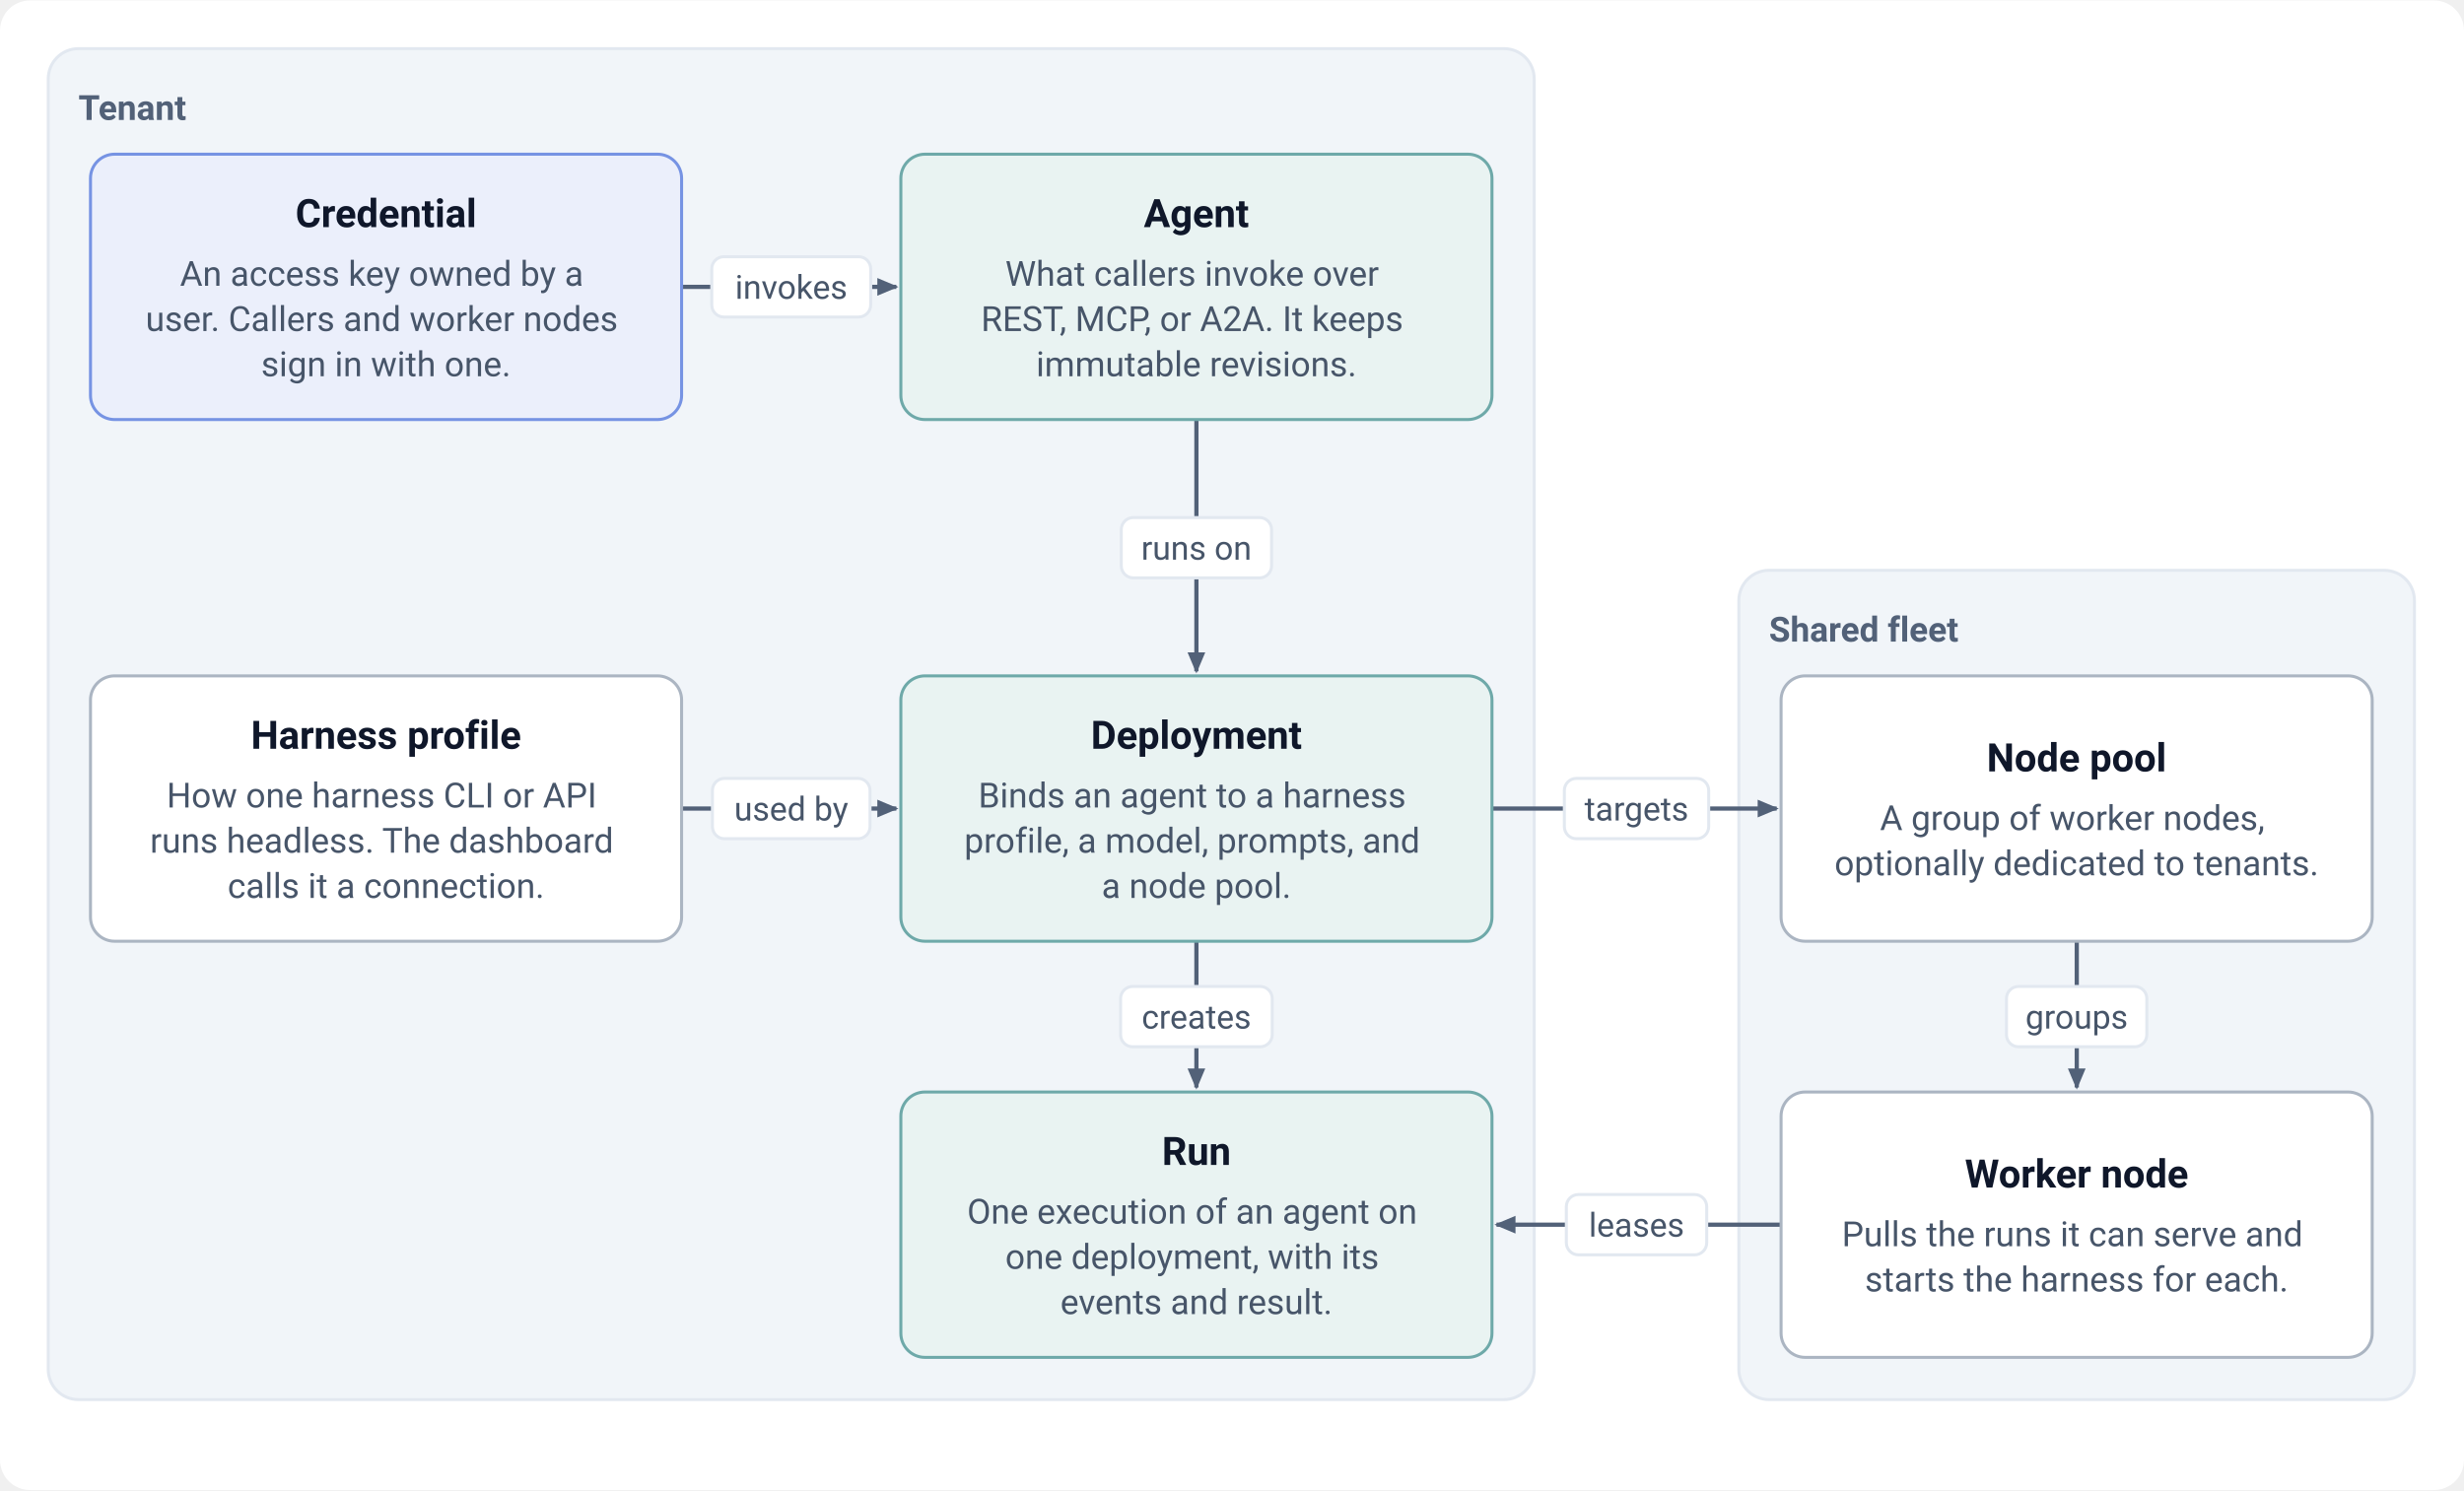
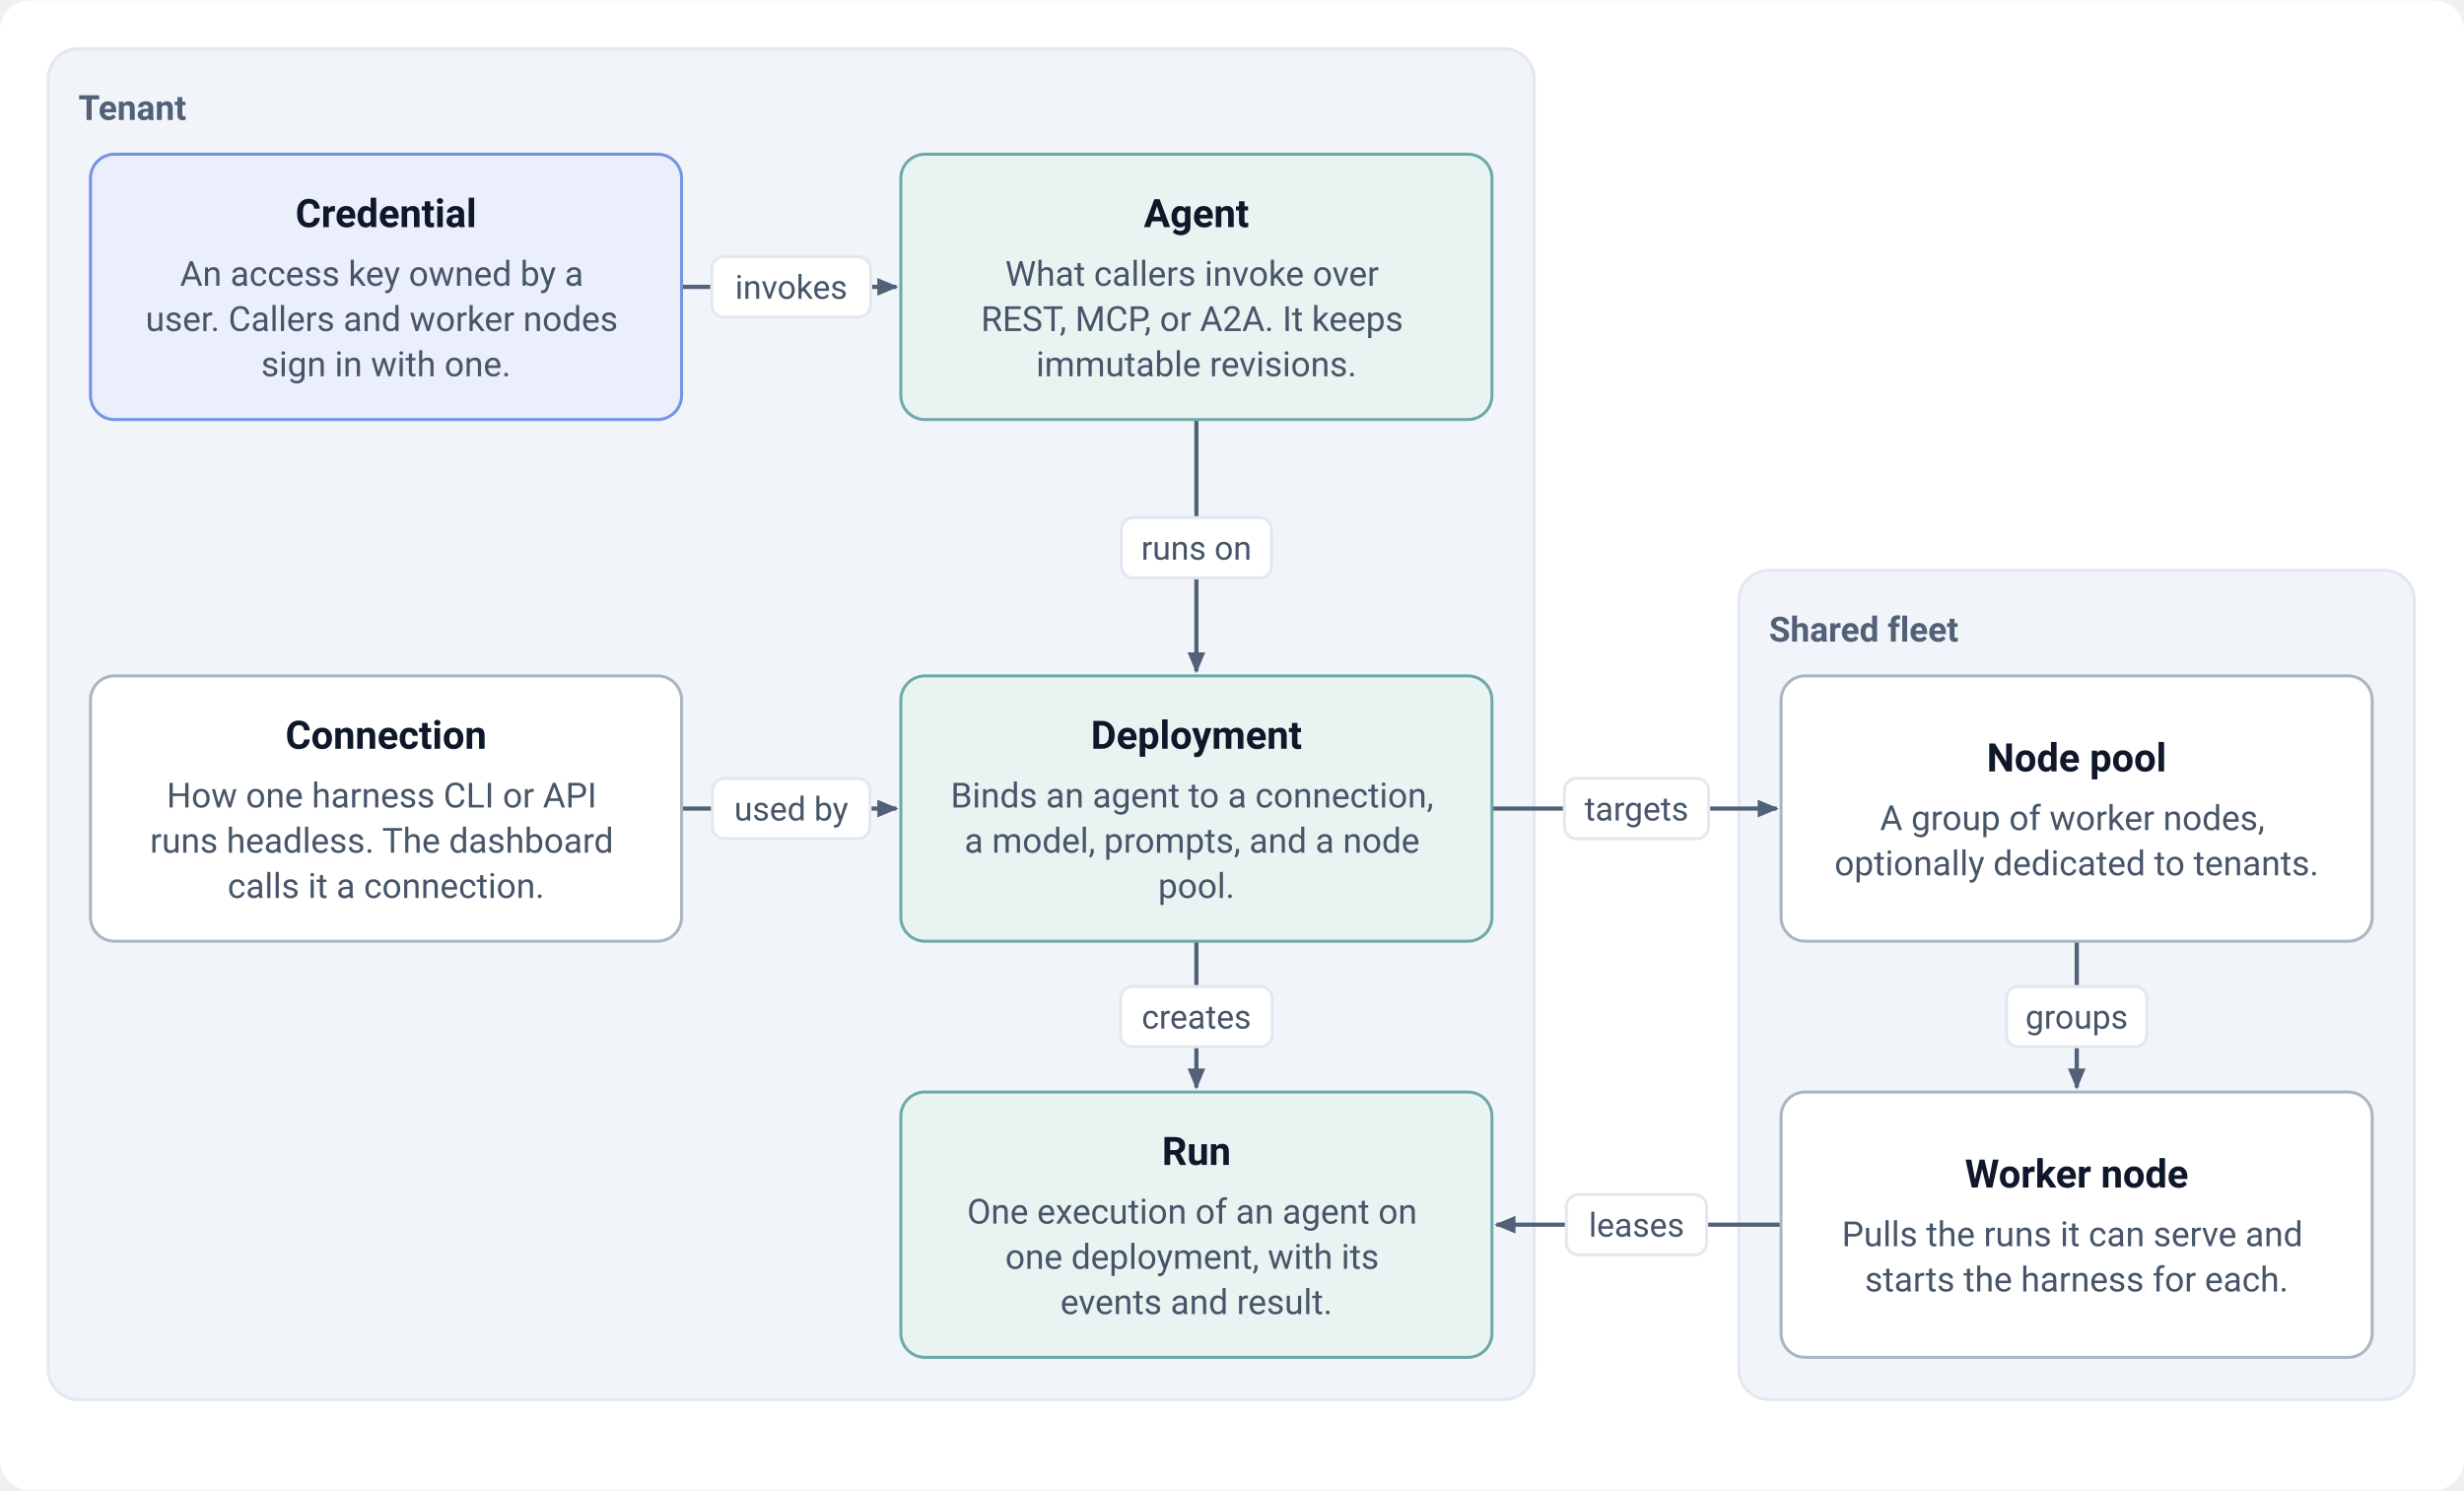
<svg xmlns="http://www.w3.org/2000/svg" width="816.56" height="494" class="lg-svg" viewBox="0 0 817 494" role="group" aria-labelledby="lg-runtime-title" aria-describedby="lg-runtime-desc" direction="ltr" data-dir="ltr" data-diagram="runtime">
  <style>.lg-svg{font-family:-apple-system,BlinkMacSystemFont,'Segoe UI',Roboto,'Helvetica Neue','Noto Sans',sans-serif}.lg-group-label{font-size:11.5px;font-weight:600}.lg-box-bg{stroke-width:1}.lg-box-title{font-size:13px;font-weight:600}.lg-box-body{font-size:11.5px}.lg-box-code{font-size:10.5px;font-family:'SFMono-Regular',ui-monospace,Menlo,Consolas,monospace}.lg-arrow path{fill:none;stroke-width:1.4}.lg-arrow--dashed path{stroke-dasharray:5 4}.lg-arrowhead{stroke:none}.lg-arrow-label text{font-size:11px}.lg-bg{fill:#ffffff}.lg-group rect{fill:#f1f5f9;stroke:#e2e8f0}.lg-group-label{fill:#526178}.lg-box-bg{fill:#ffffff;stroke:#abb5c2}.lg-box--core .lg-box-bg{fill:#e9f3f2;stroke:#6ea9a9}.lg-box--actor .lg-box-bg{fill:#ebeffb;stroke:#7693e3}.lg-box--check .lg-box-bg{fill:#f5eee9;stroke:#b68c74}.lg-box--stop .lg-box-bg{fill:#f9ebeb;stroke:#cb787b}.lg-box-title{fill:#0f172a}.lg-box-body{fill:#475569}.lg-box-code{fill:#526178}.lg-arrow path{stroke:#526178}.lg-arrowhead{fill:#526178}.lg-arrow-label rect{fill:#ffffff;stroke:#e2e8f0}.lg-arrow-label text{fill:#475569}@media (prefers-color-scheme: dark){.lg-bg{fill:#111a2c}.lg-group rect{fill:#1a243a;stroke:#1f2b44}.lg-group-label{fill:#9aaac1}.lg-box-bg{fill:#111a2c;stroke:#4e5b74}.lg-box--core .lg-box-bg{fill:#142b39;stroke:#278888}.lg-box--actor .lg-box-bg{fill:#18273f;stroke:#436ea8}.lg-box--check .lg-box-bg{fill:#26292b;stroke:#987c32}.lg-box--stop .lg-box-bg{fill:#262232;stroke:#96525d}.lg-box-title{fill:#e2e8f0}.lg-box-body{fill:#cbd5e1}.lg-box-code{fill:#9aaac1}.lg-arrow path{stroke:#9aaac1}.lg-arrowhead{fill:#9aaac1}.lg-arrow-label rect{fill:#111a2c;stroke:#1f2b44}.lg-arrow-label text{fill:#cbd5e1}}</style>
  <defs>
    <marker id="lg-runtime-head" viewBox="0 0 10 10" refX="9" refY="5" markerWidth="7" markerHeight="7" orient="auto-start-reverse" markerUnits="userSpaceOnUse">
      <path class="lg-arrowhead" d="M0,0.8 L10,5 L0,9.2 z" />
    </marker>
  </defs>
  <rect class="lg-bg" x="0" y="0" width="817" height="494" rx="10" ry="10" />
  <g class="lg-group" data-group="tenant">
    <rect x="16" y="16" width="492.7" height="448" rx="10" ry="10" />
    <text class="lg-group-label" text-anchor="start">
      <tspan x="26" y="39.64">Tenant</tspan>
    </text>
  </g>
  <g class="lg-group" data-group="fleet">
    <rect x="576.56" y="189" width="224" height="275" rx="10" ry="10" />
    <text class="lg-group-label" text-anchor="start">
      <tspan x="586.56" y="212.64">Shared fleet</tspan>
    </text>
  </g>
  <g class="lg-arrow" data-arrow="invokes">
    <path d="M226,95 L297.2,95" marker-end="url(#lg-runtime-head)" />
    <g class="lg-arrow-label">
      <rect x="236" y="85" width="52.7" height="20" rx="4" ry="4" />
      <text text-anchor="middle">
        <tspan x="262.35" y="98.96">invokes</tspan>
      </text>
    </g>
  </g>
  <g class="lg-arrow" data-arrow="runsOn">
    <path d="M396.7,139 L396.7,222.5" marker-end="url(#lg-runtime-head)" />
    <g class="lg-arrow-label">
      <rect x="371.78" y="171.5" width="49.84" height="20" rx="4" ry="4" />
      <text text-anchor="middle">
        <tspan x="396.7" y="185.46">runs on</tspan>
      </text>
    </g>
  </g>
  <g class="lg-arrow" data-arrow="usedBy">
    <path d="M226,268 L297.2,268" marker-end="url(#lg-runtime-head)" />
    <g class="lg-arrow-label">
      <rect x="236.22" y="258" width="52.26" height="20" rx="4" ry="4" />
      <text text-anchor="middle">
        <tspan x="262.35" y="271.96">used by</tspan>
      </text>
    </g>
  </g>
  <g class="lg-arrow" data-arrow="targets">
    <path d="M494.7,268 L589.1,268" marker-end="url(#lg-runtime-head)" />
    <g class="lg-arrow-label">
      <rect x="518.7" y="258" width="47.86" height="20" rx="4" ry="4" />
      <text text-anchor="middle">
        <tspan x="542.63" y="271.96">targets</tspan>
      </text>
    </g>
  </g>
  <g class="lg-arrow" data-arrow="creates">
    <path d="M396.7,312 L396.7,360.5" marker-end="url(#lg-runtime-head)" />
    <g class="lg-arrow-label">
      <rect x="371.56" y="327" width="50.28" height="20" rx="4" ry="4" />
      <text text-anchor="middle">
        <tspan x="396.7" y="340.96">creates</tspan>
      </text>
    </g>
  </g>
  <g class="lg-arrow" data-arrow="groups">
    <path d="M688.6,312 L688.6,360.5" marker-end="url(#lg-runtime-head)" />
    <g class="lg-arrow-label">
      <rect x="665.29" y="327" width="46.54" height="20" rx="4" ry="4" />
      <text text-anchor="middle">
        <tspan x="688.56" y="340.96">groups</tspan>
      </text>
    </g>
  </g>
  <g class="lg-arrow" data-arrow="leases">
    <path d="M590.6,406 L496.2,406" marker-end="url(#lg-runtime-head)" />
    <g class="lg-arrow-label">
      <rect x="519.36" y="396" width="46.54" height="20" rx="4" ry="4" />
      <text text-anchor="middle">
        <tspan x="542.63" y="409.96">leases</tspan>
      </text>
    </g>
  </g>
  <g class="lg-box lg-box--actor" data-box="credential">
    <a class="lg-link" href="../../SECURITY.md#identities" aria-label="Credential. An access key owned by a user. Callers and worker nodes sign in with one.">
      <rect class="lg-box-bg" x="30" y="51" width="196" height="88" rx="8" ry="8" />
      <text class="lg-box-title" text-anchor="middle">
        <tspan x="128" y="75.18">Credential</tspan>
      </text>
      <text class="lg-box-body" text-anchor="middle">
        <tspan x="128" y="94.64">An access key owned by a</tspan>
        <tspan x="128" y="109.64">user. Callers and worker nodes</tspan>
        <tspan x="128" y="124.64">sign in with one.</tspan>
      </text>
    </a>
  </g>
  <g class="lg-box lg-box--core" data-box="agent">
    <a class="lg-link" href="../../REVISIONS.md#revisions" aria-label="Agent. What callers invoke over REST, MCP, or A2A. It keeps immutable revisions.">
      <rect class="lg-box-bg" x="298.7" y="51" width="196" height="88" rx="8" ry="8" />
      <text class="lg-box-title" text-anchor="middle">
        <tspan x="396.7" y="75.18">Agent</tspan>
      </text>
      <text class="lg-box-body" text-anchor="middle">
        <tspan x="396.7" y="94.64">What callers invoke over</tspan>
        <tspan x="396.7" y="109.64">REST, MCP, or A2A. It keeps</tspan>
        <tspan x="396.7" y="124.64">immutable revisions.</tspan>
      </text>
    </a>
  </g>
  <g class="lg-box" data-box="harnessProfile">
-     <a class="lg-link" href="../../HARNESSES.md" aria-label="Harness profile. How one harness CLI or API runs headless. The dashboard calls it a connection.">
+     <a class="lg-link" href="../../HARNESSES.md" aria-label="Connection. How one harness CLI or API runs headless. The dashboard calls it a connection.">
      <rect class="lg-box-bg" x="30" y="224" width="196" height="88" rx="8" ry="8" />
      <text class="lg-box-title" text-anchor="middle">
-         <tspan x="128" y="248.18">Harness profile</tspan>
+         <tspan x="128" y="248.18">Connection</tspan>
      </text>
      <text class="lg-box-body" text-anchor="middle">
        <tspan x="128" y="267.64">How one harness CLI or API</tspan>
        <tspan x="128" y="282.64">runs headless. The dashboard</tspan>
        <tspan x="128" y="297.64">calls it a connection.</tspan>
      </text>
    </a>
  </g>
  <g class="lg-box lg-box--core" data-box="deployment">
-     <a class="lg-link" href="../../ARCHITECTURE.md#the-life-of-a-run" aria-label="Deployment. Binds an agent to a harness profile, a model, prompts, and a node pool.">
+     <a class="lg-link" href="../../ARCHITECTURE.md#the-life-of-a-run" aria-label="Deployment. Binds an agent to a connection, a model, prompts, and a node pool.">
      <rect class="lg-box-bg" x="298.7" y="224" width="196" height="88" rx="8" ry="8" />
      <text class="lg-box-title" text-anchor="middle">
        <tspan x="396.7" y="248.18">Deployment</tspan>
      </text>
      <text class="lg-box-body" text-anchor="middle">
-         <tspan x="396.7" y="267.64">Binds an agent to a harness</tspan>
-         <tspan x="396.7" y="282.64">profile, a model, prompts, and</tspan>
-         <tspan x="396.7" y="297.64">a node pool.</tspan>
+         <tspan x="396.7" y="267.64">Binds an agent to a connection,</tspan>
+         <tspan x="396.7" y="282.64">a model, prompts, and a node</tspan>
+         <tspan x="396.7" y="297.64">pool.</tspan>
      </text>
    </a>
  </g>
  <g class="lg-box" data-box="nodePool">
    <a class="lg-link" href="../../TENANT_SCHEDULING.md" aria-label="Node pool. A group of worker nodes, optionally dedicated to tenants.">
      <rect class="lg-box-bg" x="590.56" y="224" width="196" height="88" rx="8" ry="8" />
      <text class="lg-box-title" text-anchor="middle">
        <tspan x="688.56" y="255.68">Node pool</tspan>
      </text>
      <text class="lg-box-body" text-anchor="middle">
        <tspan x="688.56" y="275.14">A group of worker nodes,</tspan>
        <tspan x="688.56" y="290.14">optionally dedicated to tenants.</tspan>
      </text>
    </a>
  </g>
  <g class="lg-box lg-box--core" data-box="run">
    <a class="lg-link" href="../../ARCHITECTURE.md#run-states" aria-label="Run. One execution of an agent on one deployment, with its events and result.">
      <rect class="lg-box-bg" x="298.7" y="362" width="196" height="88" rx="8" ry="8" />
      <text class="lg-box-title" text-anchor="middle">
        <tspan x="396.7" y="386.18">Run</tspan>
      </text>
      <text class="lg-box-body" text-anchor="middle">
        <tspan x="396.7" y="405.64">One execution of an agent on</tspan>
        <tspan x="396.7" y="420.64">one deployment, with its</tspan>
        <tspan x="396.7" y="435.64">events and result.</tspan>
      </text>
    </a>
  </g>
  <g class="lg-box" data-box="node">
    <a class="lg-link" href="../../ARCHITECTURE.md#the-parts" aria-label="Worker node. Pulls the runs it can serve and starts the harness for each.">
      <rect class="lg-box-bg" x="590.56" y="362" width="196" height="88" rx="8" ry="8" />
      <text class="lg-box-title" text-anchor="middle">
        <tspan x="688.56" y="393.68">Worker node</tspan>
      </text>
      <text class="lg-box-body" text-anchor="middle">
        <tspan x="688.56" y="413.14">Pulls the runs it can serve and</tspan>
        <tspan x="688.56" y="428.14">starts the harness for each.</tspan>
      </text>
    </a>
  </g>
</svg>
